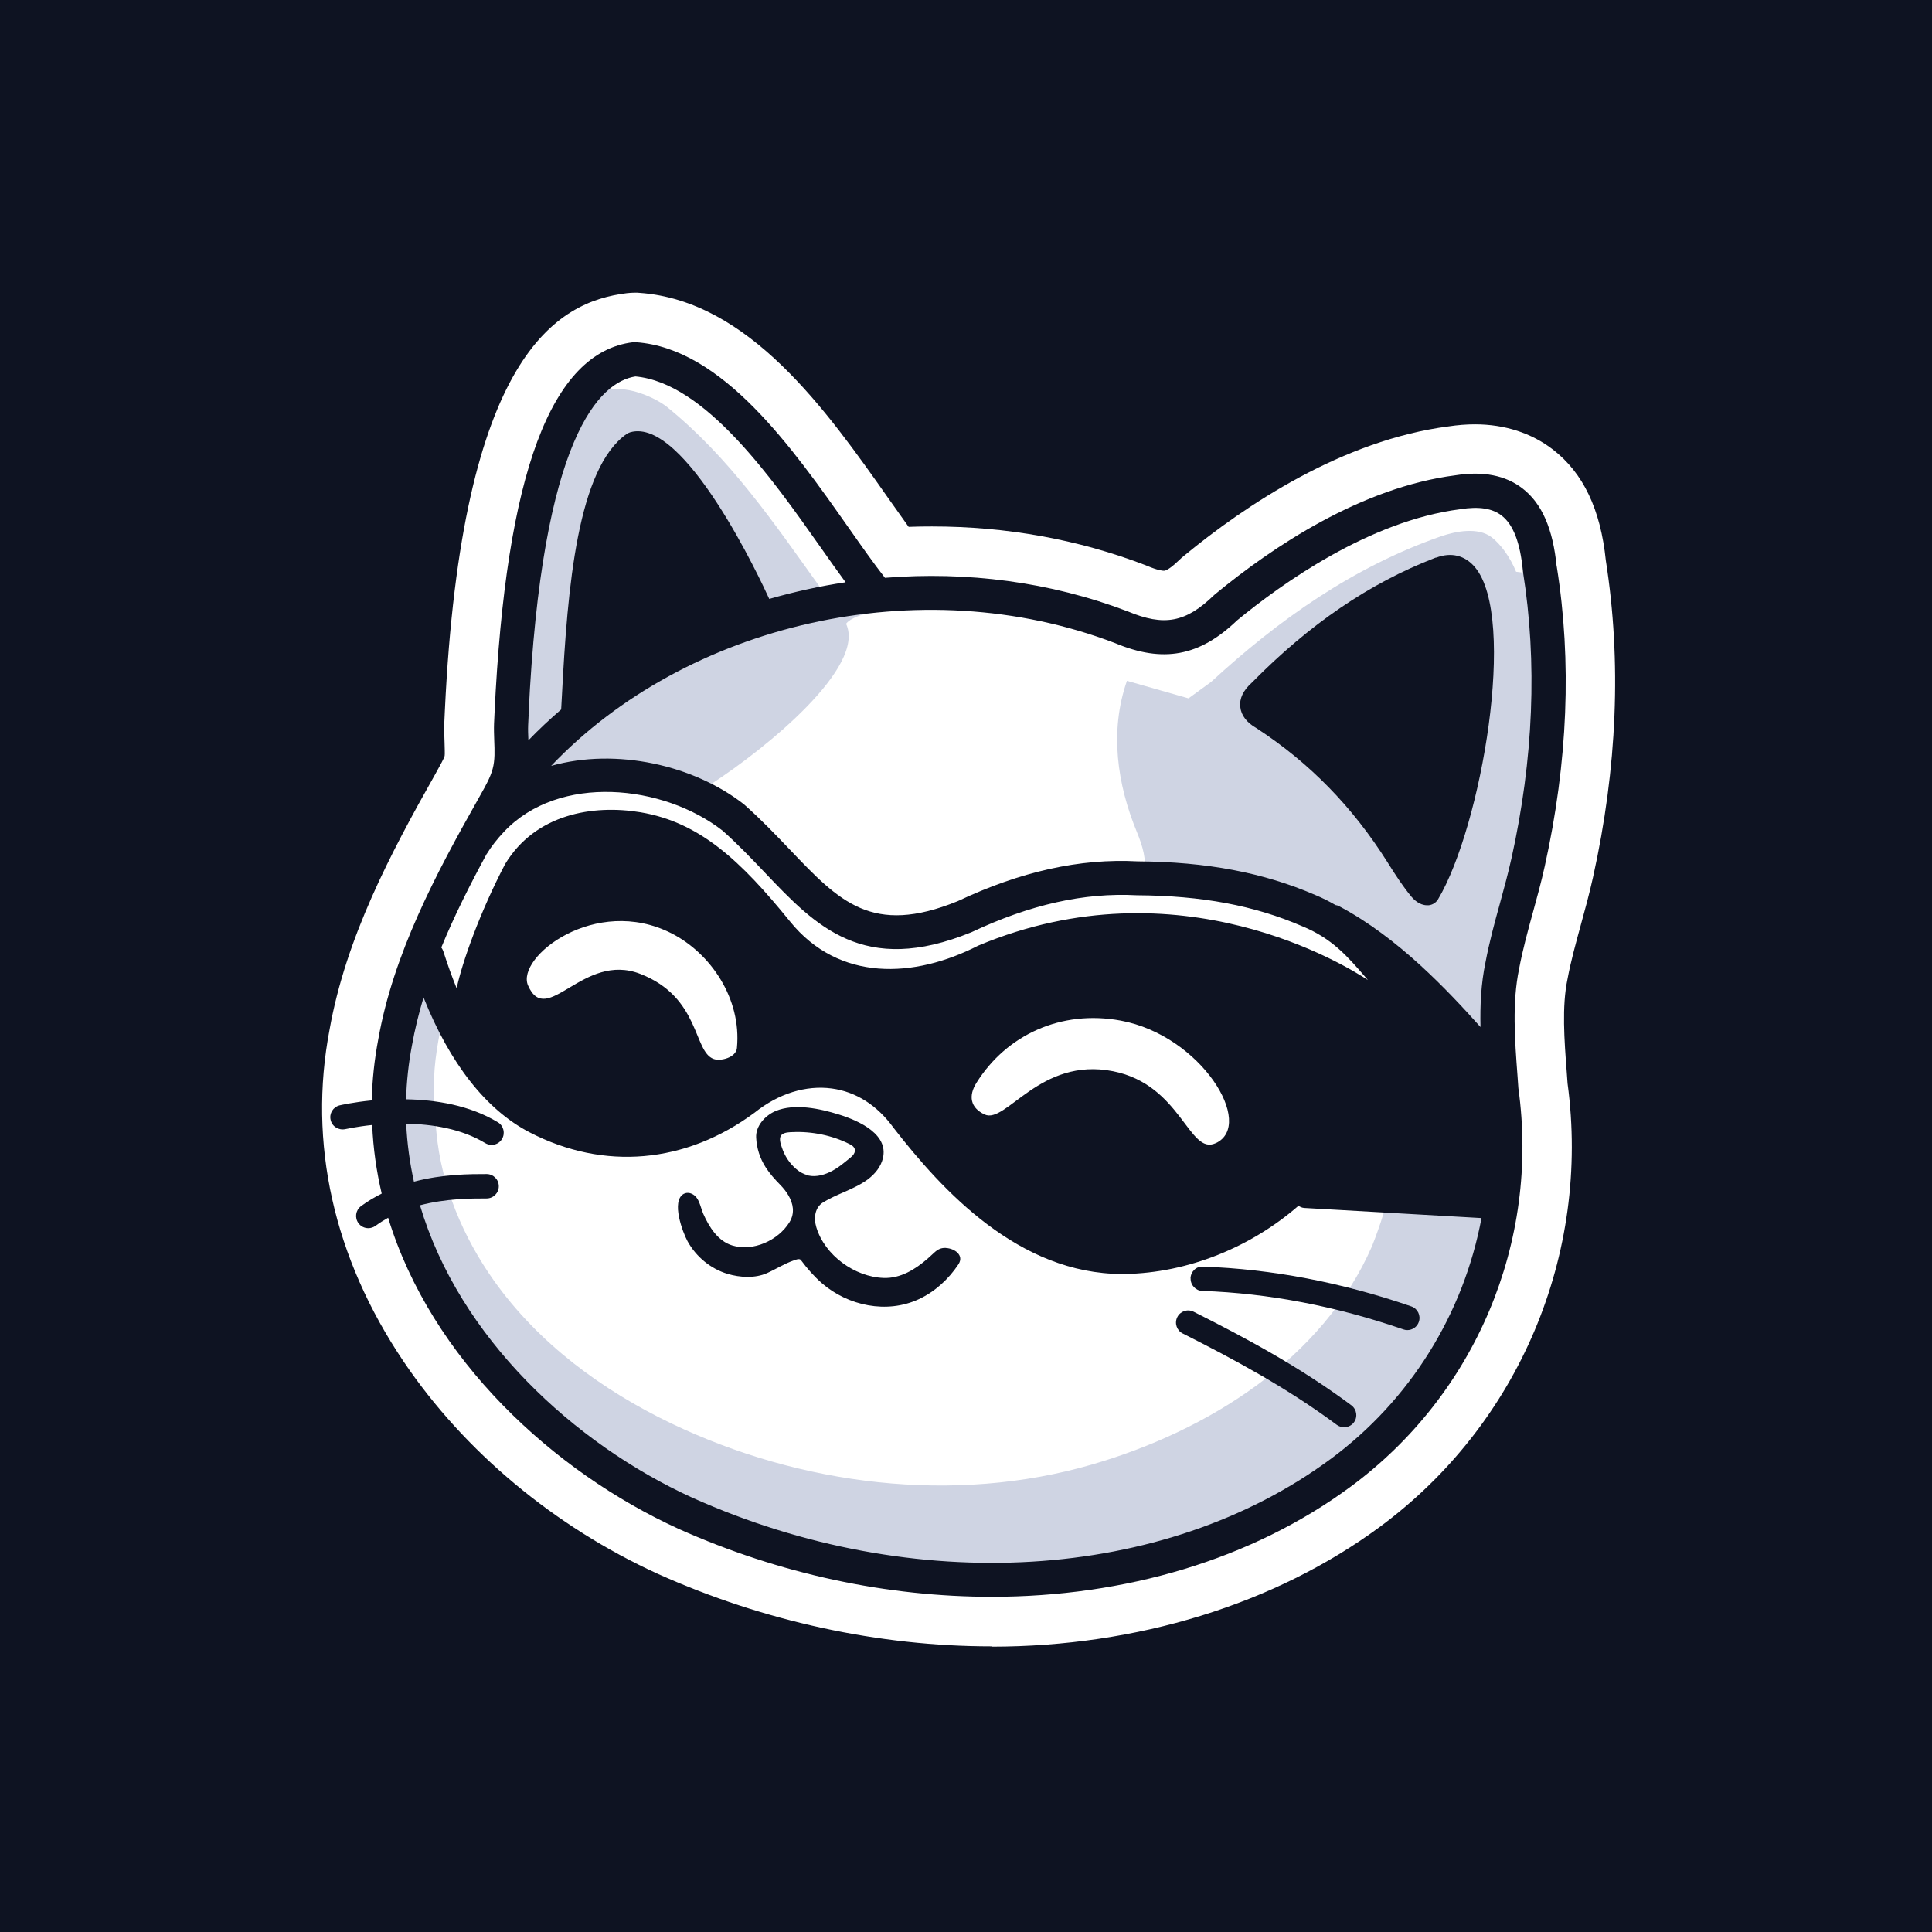
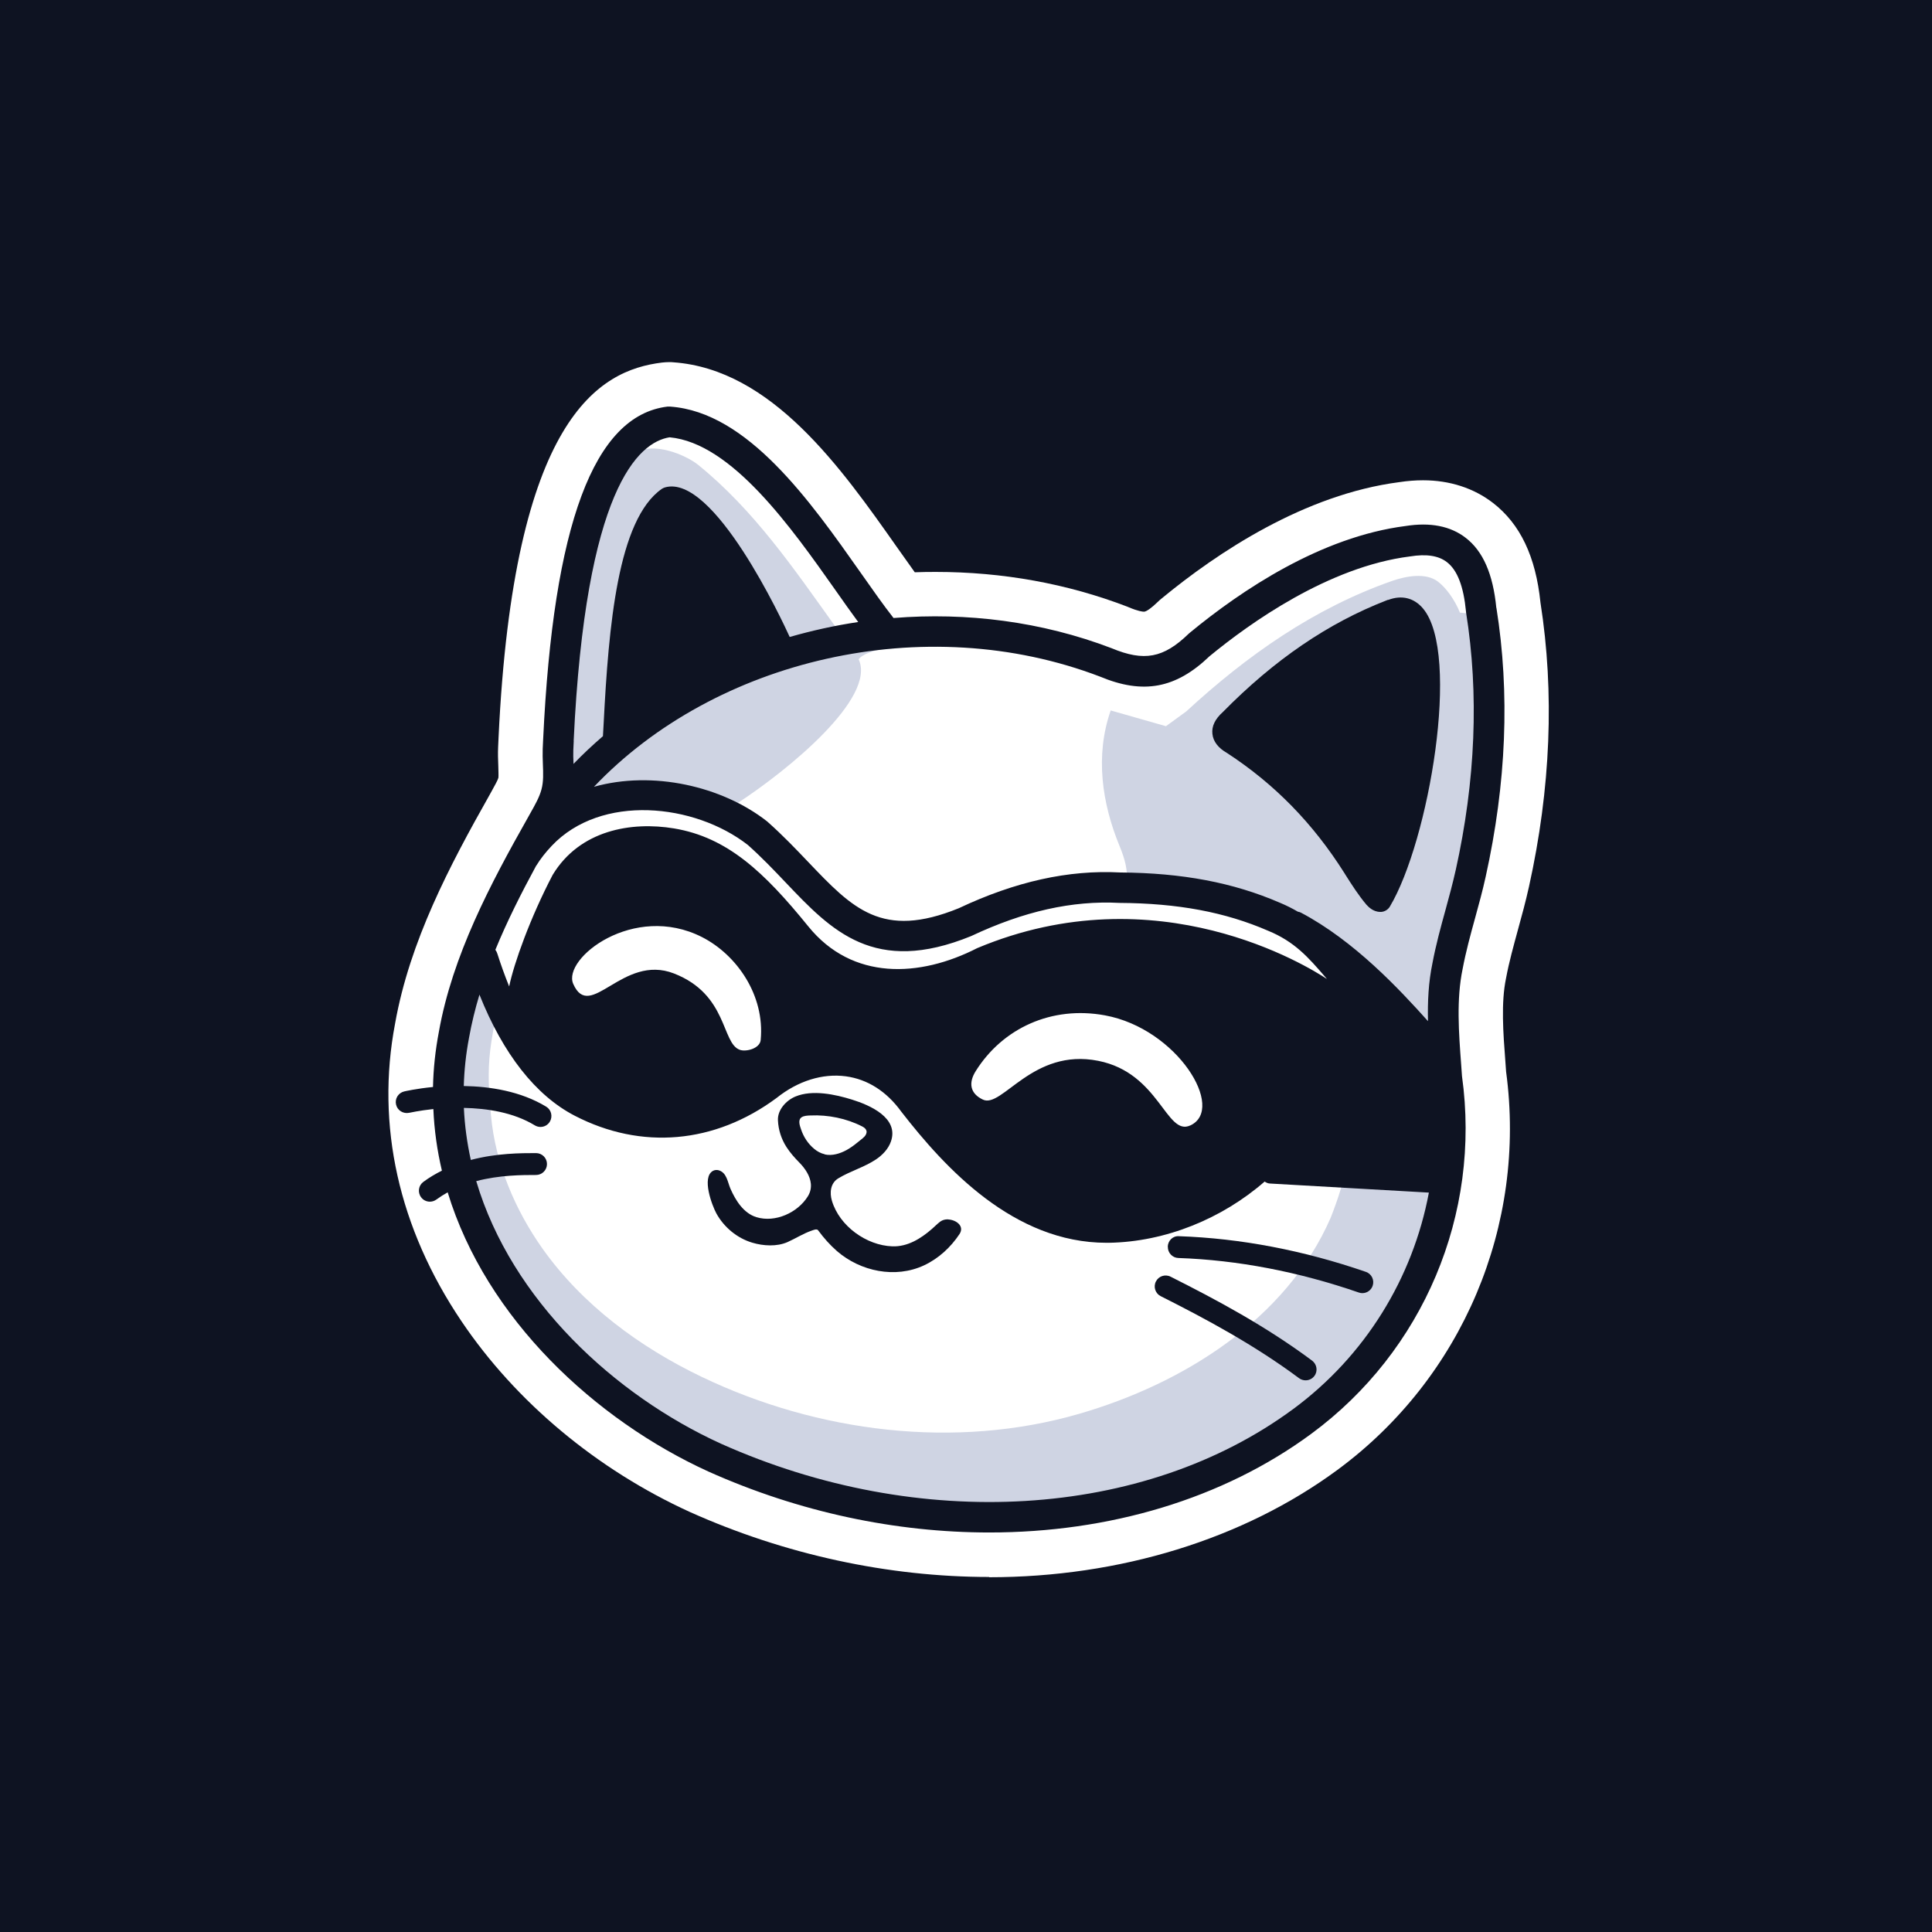
<svg xmlns="http://www.w3.org/2000/svg" width="152" height="152" viewBox="0 0 152 152" fill="none">
  <rect width="152" height="152" fill="#0E1322" />
-   <g transform="translate(76.2 76.3) scale(0.78) translate(-76.2 -76.3)">
+   <g transform="translate(76.2 76.3) scale(0.7) translate(-76.2 -76.3)">
    <g clip-path="url(#clip0_72_544)">
      <path d="M78.518 144.54C67.178 144.54 55.548 142.02 44.888 137.24C34.428 132.47 25.318 124.86 19.218 115.81C12.148 105.33 9.568 93.76 11.748 82.34C13.398 73.06 17.898 64.56 22.358 56.66L22.628 56.17C22.908 55.66 23.288 54.99 23.358 54.72C23.388 54.53 23.358 53.87 23.348 53.38C23.318 52.66 23.298 52 23.328 51.28L23.378 50.17C25.078 14.23 34.668 8.92 41.738 8.05C42.008 8.02 42.288 8 42.558 8C42.718 8 42.878 8 43.028 8.02C54.078 8.81 61.878 19.88 68.148 28.79C68.848 29.78 69.518 30.73 70.158 31.62C70.948 31.59 71.728 31.58 72.508 31.58C80.028 31.58 87.278 32.89 94.058 35.49L94.198 35.55C95.268 36 95.758 36.05 95.918 36.05C96.178 36.05 96.758 35.64 97.468 34.95C97.618 34.8 97.758 34.68 97.908 34.56C104.188 29.38 113.968 22.87 124.608 21.49C125.528 21.35 126.428 21.28 127.288 21.28C130.278 21.28 132.988 22.16 135.138 23.82C138.208 26.19 139.948 29.86 140.478 35.01C142.068 45.15 141.638 55.9 139.188 66.96C138.818 68.63 138.378 70.24 137.948 71.8C137.458 73.6 136.948 75.44 136.628 77.16L136.608 77.26C136.038 79.99 136.288 83.37 136.538 86.63L136.618 87.75C138.948 105.02 131.698 122.16 117.668 132.5C107.108 140.28 93.208 144.57 78.508 144.57L78.518 144.54Z" fill="white" />
      <path d="M134.758 43.07L133.958 36.45L131.428 36.15C130.838 34.68 129.848 33.34 128.948 32.66C127.578 31.63 125.368 32.05 123.838 32.58C115.018 35.66 107.458 41 100.668 47.26L98.388 48.92L92.178 47.15C90.408 52.22 91.188 57.57 93.178 62.4C93.768 63.83 94.168 65.23 93.928 66.56C98.508 66.96 102.898 68.64 107.438 70.36L115.308 73.34C116.628 73.84 117.728 74.71 117.638 75.94C117.268 76.04 116.748 76.26 116.658 76.85C116.658 77.39 116.708 78.06 117.458 78.49L119.108 79.46L122.278 81.24L128.688 84.84L129.738 84.39C130.358 82.54 129.148 80.28 129.278 78.19C132.588 66.94 135.098 55.63 134.698 43.85L134.748 43.06L134.758 43.07ZM122.398 68.77L120.318 65.89C116.428 59.22 111.338 53.84 104.548 49.78C110.158 43.7 116.248 39.01 123.708 36.09C130.738 33.34 127.218 59.65 122.398 68.78V68.77Z" fill="#CFD4E3" />
      <path d="M38.509 56.49C43.039 56.5 47.169 57.43 50.669 59.62L51.119 58.63C51.279 58.29 50.869 58.4 50.199 57.59C55.919 53.87 65.859 45.73 63.849 41.4C64.149 40.93 65.559 40.22 67.569 40.18C66.709 39.47 65.259 38.86 63.979 39.04L61.699 39.32C61.759 38.71 61.669 38.34 61.329 37.86C56.559 31.2 52.119 24.66 45.789 19.53C44.479 18.47 39.109 15.74 36.549 20.1C36.549 20.1 34.979 22.67 33.719 27.36C31.529 35.51 29.899 43.94 30.049 52.67C30.079 54.31 30.399 55.69 29.749 57.07L29.869 57.41L29.489 57.75L29.219 58.19L29.949 58.53L38.499 56.5L38.509 56.49ZM36.729 42.84C37.039 35.88 39.549 23.54 42.809 23.12C45.819 22.73 52.539 33.63 55.029 39.52L55.709 40.49C48.969 42.77 42.849 46.34 37.259 50.65L36.459 48.99L36.739 42.85L36.729 42.84Z" fill="#CFD4E3" />
      <path d="M119.749 99.63L118.229 99.54C118.649 99.61 117.059 103.8 116.899 104.17C111.909 115.62 100.279 122.82 88.679 126.19C74.719 130.25 59.229 128.29 46.209 122.05C39.249 118.71 32.819 113.98 28.319 107.64C25.219 103.26 23.029 98.08 22.529 92.71C22.289 90.22 22.139 87.83 22.439 85.34C22.599 84 22.849 82.66 23.149 81.34C23.349 80.47 23.659 79.56 23.579 78.65C23.489 78.06 23.009 76.53 21.669 76.19C21.169 76.07 20.199 76 20.149 76.16C19.049 78.35 18.659 80.96 18.339 83.37C17.859 87 17.499 90.93 18.149 94.54C18.799 98.15 20.039 101.77 21.369 105.25C21.919 106.7 22.429 108.19 23.149 109.57C24.739 112.5 26.669 115.23 28.869 117.73C28.999 117.88 29.139 118.03 29.269 118.18C33.329 122.66 38.189 126.43 43.599 129.14C59.239 136.88 76.959 139.53 94.129 135.97C113.139 132.03 126.429 119.33 130.109 100.38L128.829 100.15L119.749 99.63Z" fill="#CFD4E3" />
      <path d="M73.938 104.35C73.438 104.33 73.118 104.48 72.758 104.81C72.538 105.02 72.318 105.22 72.088 105.42C70.838 106.51 69.348 107.44 67.638 107.38C64.718 107.28 61.698 105.1 60.848 102.27C60.568 101.35 60.678 100.27 61.558 99.74C62.908 98.92 64.478 98.49 65.798 97.61C66.538 97.11 67.188 96.43 67.478 95.59C68.398 92.94 65.108 91.51 63.108 90.89C61.218 90.3 58.658 89.75 56.748 90.54C55.708 90.97 54.718 92.04 54.778 93.22C54.828 94.29 55.158 95.32 55.738 96.22C56.148 96.86 56.658 97.43 57.198 97.98C57.838 98.63 58.398 99.47 58.478 100.35C58.518 100.82 58.428 101.29 58.138 101.76C56.998 103.6 54.468 104.75 52.358 104.1C50.918 103.66 50.028 102.23 49.448 100.92C49.118 100.17 49.038 99.1 48.118 98.83C47.908 98.77 47.668 98.79 47.468 98.9C46.178 99.63 47.368 102.78 47.858 103.68C48.718 105.24 50.188 106.46 51.898 106.97C53.138 107.34 54.658 107.43 55.858 106.9C56.778 106.49 57.618 105.94 58.578 105.61C58.758 105.55 59.078 105.41 59.248 105.53C59.278 105.55 59.298 105.58 59.318 105.61C59.938 106.45 60.628 107.23 61.418 107.92C64.058 110.2 67.968 111.02 71.188 109.52C72.818 108.76 74.188 107.5 75.178 106.01C75.788 105.09 74.788 104.4 73.928 104.36L73.938 104.35ZM60.038 97.03C59.598 96.93 59.188 96.71 58.848 96.42C58.158 95.85 57.658 95.08 57.378 94.24C57.248 93.85 56.988 93.18 57.428 92.88C57.698 92.69 58.128 92.68 58.448 92.67C60.388 92.58 62.478 93 64.218 93.89C64.258 93.91 64.308 93.93 64.348 93.96C64.518 94.06 64.678 94.2 64.728 94.4C64.758 94.51 64.738 94.63 64.698 94.74C64.648 94.86 64.578 94.97 64.488 95.06C64.248 95.3 63.958 95.5 63.698 95.72C63.308 96.04 62.908 96.33 62.468 96.57C61.748 96.96 60.868 97.23 60.048 97.05L60.038 97.03Z" fill="#0E1322" />
      <path d="M98.6 107.42C98.58 108.1 99.11 108.67 99.78 108.69C106.45 108.92 113.28 110.23 120.06 112.57C120.19 112.62 120.33 112.64 120.46 112.64C120.97 112.64 121.45 112.32 121.62 111.81C121.84 111.17 121.5 110.47 120.86 110.25C113.85 107.83 106.78 106.48 99.86 106.24C99.16 106.18 98.61 106.75 98.59 107.42H98.6Z" fill="#0E1322" />
      <path d="M98.909 110.79C98.299 110.48 97.558 110.73 97.258 111.33C96.948 111.94 97.198 112.68 97.799 112.98C102.899 115.55 108.309 118.45 113.349 122.2C113.569 122.36 113.829 122.44 114.079 122.44C114.459 122.44 114.829 122.27 115.069 121.95C115.479 121.41 115.359 120.64 114.819 120.23C109.629 116.36 104.099 113.4 98.909 110.79Z" fill="#0E1322" />
      <path d="M123.359 34.71L123.199 34.77C116.619 37.32 110.579 41.44 104.779 47.33C103.909 48.11 103.509 48.93 103.609 49.79C103.699 50.65 104.279 51.38 105.249 51.93C110.599 55.42 114.919 59.84 118.459 65.45L118.569 65.63C119.279 66.75 120.019 67.91 120.909 68.97C121.099 69.18 121.659 69.79 122.459 69.79C122.509 69.79 122.559 69.79 122.609 69.79C122.999 69.75 123.349 69.53 123.549 69.2C127.929 61.87 131.569 40.78 127.279 35.69C126.269 34.49 124.879 34.15 123.359 34.73V34.71Z" fill="#0E1322" />
      <path d="M135.519 35.62C135.149 31.83 134.029 29.25 132.079 27.75C130.369 26.42 128.079 25.98 125.319 26.42C115.829 27.63 106.879 33.62 101.039 38.44C101.009 38.47 100.969 38.5 100.939 38.53C98.109 41.27 95.929 41.68 92.269 40.15C84.409 37.15 75.999 36.1 67.769 36.76C66.639 35.32 65.389 33.54 64.069 31.66C58.409 23.62 51.369 13.62 42.679 13C42.569 13 42.459 13 42.349 13C34.089 14.01 29.529 26.25 28.389 50.4L28.339 51.47C28.319 52.03 28.339 52.6 28.359 53.18C28.399 54.2 28.439 55.15 28.199 56.03C27.969 56.89 27.499 57.72 27.009 58.59L26.719 59.11C22.469 66.63 18.189 74.7 16.669 83.27C16.269 85.37 16.049 87.44 16.009 89.47C14.169 89.65 12.909 89.94 12.769 89.97C12.109 90.13 11.699 90.79 11.859 91.45C12.009 92.11 12.669 92.51 13.339 92.37C13.369 92.37 14.439 92.12 16.049 91.95C16.149 94.32 16.479 96.62 17.009 98.87C16.299 99.23 15.589 99.64 14.919 100.14C14.379 100.54 14.259 101.31 14.669 101.86C14.909 102.19 15.279 102.36 15.659 102.36C15.909 102.36 16.169 102.28 16.389 102.12C16.799 101.82 17.229 101.55 17.659 101.31C22.009 115.58 34.319 126.92 46.939 132.68C57.199 137.28 68.059 139.54 78.529 139.54C91.969 139.54 104.749 135.8 114.719 128.45C127.329 119.16 133.819 103.76 131.659 88.24L131.569 86.97C131.299 83.36 131.019 79.63 131.729 76.21C132.089 74.29 132.619 72.34 133.139 70.46C133.549 68.96 133.979 67.41 134.319 65.85C136.649 55.35 137.059 45.18 135.529 35.62H135.519ZM31.819 50.57C33.149 22.29 39.069 17.01 42.599 16.45C49.589 17.09 56.319 26.65 61.249 33.64C62.129 34.89 62.979 36.1 63.799 37.21C61.189 37.6 58.619 38.17 56.099 38.89C55.309 37.15 47.569 20.51 42.079 22.08C41.949 22.12 41.829 22.18 41.719 22.25C36.769 25.71 35.749 37.67 35.189 48.6C35.159 49.11 35.139 49.59 35.109 50.04C33.959 51.03 32.849 52.07 31.799 53.16C31.799 53.12 31.799 53.08 31.799 53.04C31.779 52.55 31.759 52.07 31.779 51.62L31.829 50.56L31.819 50.57ZM27.619 64.59C27.619 64.59 27.629 64.57 27.639 64.56C28.079 63.84 28.659 63.1 29.349 62.37C34.899 56.49 45.409 57.6 51.399 62.27C52.979 63.68 54.359 65.13 55.699 66.54C60.789 71.89 65.609 76.95 76.489 72.51C82.409 69.72 87.839 68.5 93.169 68.78C99.729 68.82 105.029 69.81 109.869 71.91C112.849 73.13 114.409 74.93 116.209 77.01C116.299 77.12 116.389 77.22 116.479 77.33C114.409 75.96 97.439 65.36 77.179 73.86C70.709 77.17 63.139 77.53 58.189 71.42C53.209 65.28 49.079 61.41 43.109 60.41C38.299 59.61 32.509 60.59 29.459 65.63C26.949 70.42 25.109 75.56 24.569 78.17C24.059 76.91 23.619 75.67 23.249 74.51C23.199 74.34 23.119 74.18 23.019 74.05C24.339 70.83 25.939 67.67 27.609 64.59H27.619ZM101.119 93.79C98.419 95.04 97.659 87.89 90.779 86.53C83.399 85.06 79.979 91.9 77.819 90.89C76.369 90.21 76.169 89.01 77.009 87.68C80.019 82.88 85.519 80.31 91.539 81.42C99.679 82.92 105.139 91.93 101.129 93.79H101.119ZM52.839 84.19C52.749 85.15 51.189 85.55 50.489 85.29C48.419 84.55 49.159 79.07 43.089 76.71C37.309 74.46 33.669 82.22 31.769 77.88C30.529 75.03 38.559 68.72 46.239 72.62C50.149 74.61 53.319 79.16 52.839 84.18V84.19ZM112.669 125.68C95.919 138.03 70.669 139.55 48.349 129.55C36.439 124.12 24.829 113.42 20.869 100.05C23.489 99.36 26.059 99.36 27.589 99.36C28.269 99.36 28.819 98.81 28.819 98.13C28.819 97.45 28.269 96.9 27.589 96.9C25.929 96.9 23.169 96.9 20.259 97.67C19.839 95.76 19.569 93.81 19.479 91.82C22.079 91.87 25.049 92.32 27.449 93.78C27.649 93.9 27.869 93.96 28.089 93.96C28.509 93.96 28.909 93.75 29.139 93.37C29.489 92.79 29.309 92.03 28.729 91.68C25.859 89.94 22.419 89.41 19.469 89.36C19.519 87.58 19.709 85.77 20.059 83.93C20.349 82.31 20.749 80.69 21.229 79.09C23.889 85.76 27.549 90.43 31.939 92.7C39.419 96.57 47.669 95.86 54.629 90.7C57.029 88.78 59.799 87.92 62.409 88.27C64.849 88.6 66.989 89.96 68.639 92.24C73.559 98.58 81.279 106.98 91.709 106.98C91.789 106.98 91.879 106.98 91.959 106.98C98.349 106.88 104.709 104.26 109.479 100.1C109.659 100.22 109.849 100.31 110.079 100.32L127.939 101.34C126.139 110.95 120.789 119.7 112.659 125.69L112.669 125.68ZM130.949 65.11C130.619 66.59 130.209 68.1 129.809 69.56C129.269 71.51 128.719 73.53 128.339 75.56C127.889 77.71 127.789 79.89 127.839 82.07C124.619 78.48 119.569 73.05 113.549 69.87C113.439 69.81 113.329 69.79 113.219 69.77C112.599 69.41 111.939 69.07 111.189 68.76C105.949 66.49 100.219 65.41 93.259 65.36C87.429 65.05 81.459 66.38 75.099 69.38C66.469 72.89 63.179 69.42 58.179 64.18C56.779 62.71 55.329 61.19 53.629 59.68C53.599 59.66 53.579 59.63 53.549 59.61C48.499 55.65 40.669 53.88 34.099 55.73C47.719 41.4 71.269 35.81 90.989 43.35C95.819 45.37 99.499 44.69 103.279 41.06C107.789 37.35 116.649 31 125.809 29.84C127.669 29.54 129.039 29.75 129.979 30.49C131.139 31.39 131.839 33.2 132.109 36.02C132.109 36.06 132.109 36.09 132.119 36.13C133.579 45.28 133.189 55.03 130.949 65.12V65.11Z" fill="#0E1322" />
    </g>
  </g>
  <defs>
    <clipPath id="clip0_72_544">
      <rect width="130.43" height="136.54" fill="white" transform="translate(11 8)" />
    </clipPath>
  </defs>
</svg>
